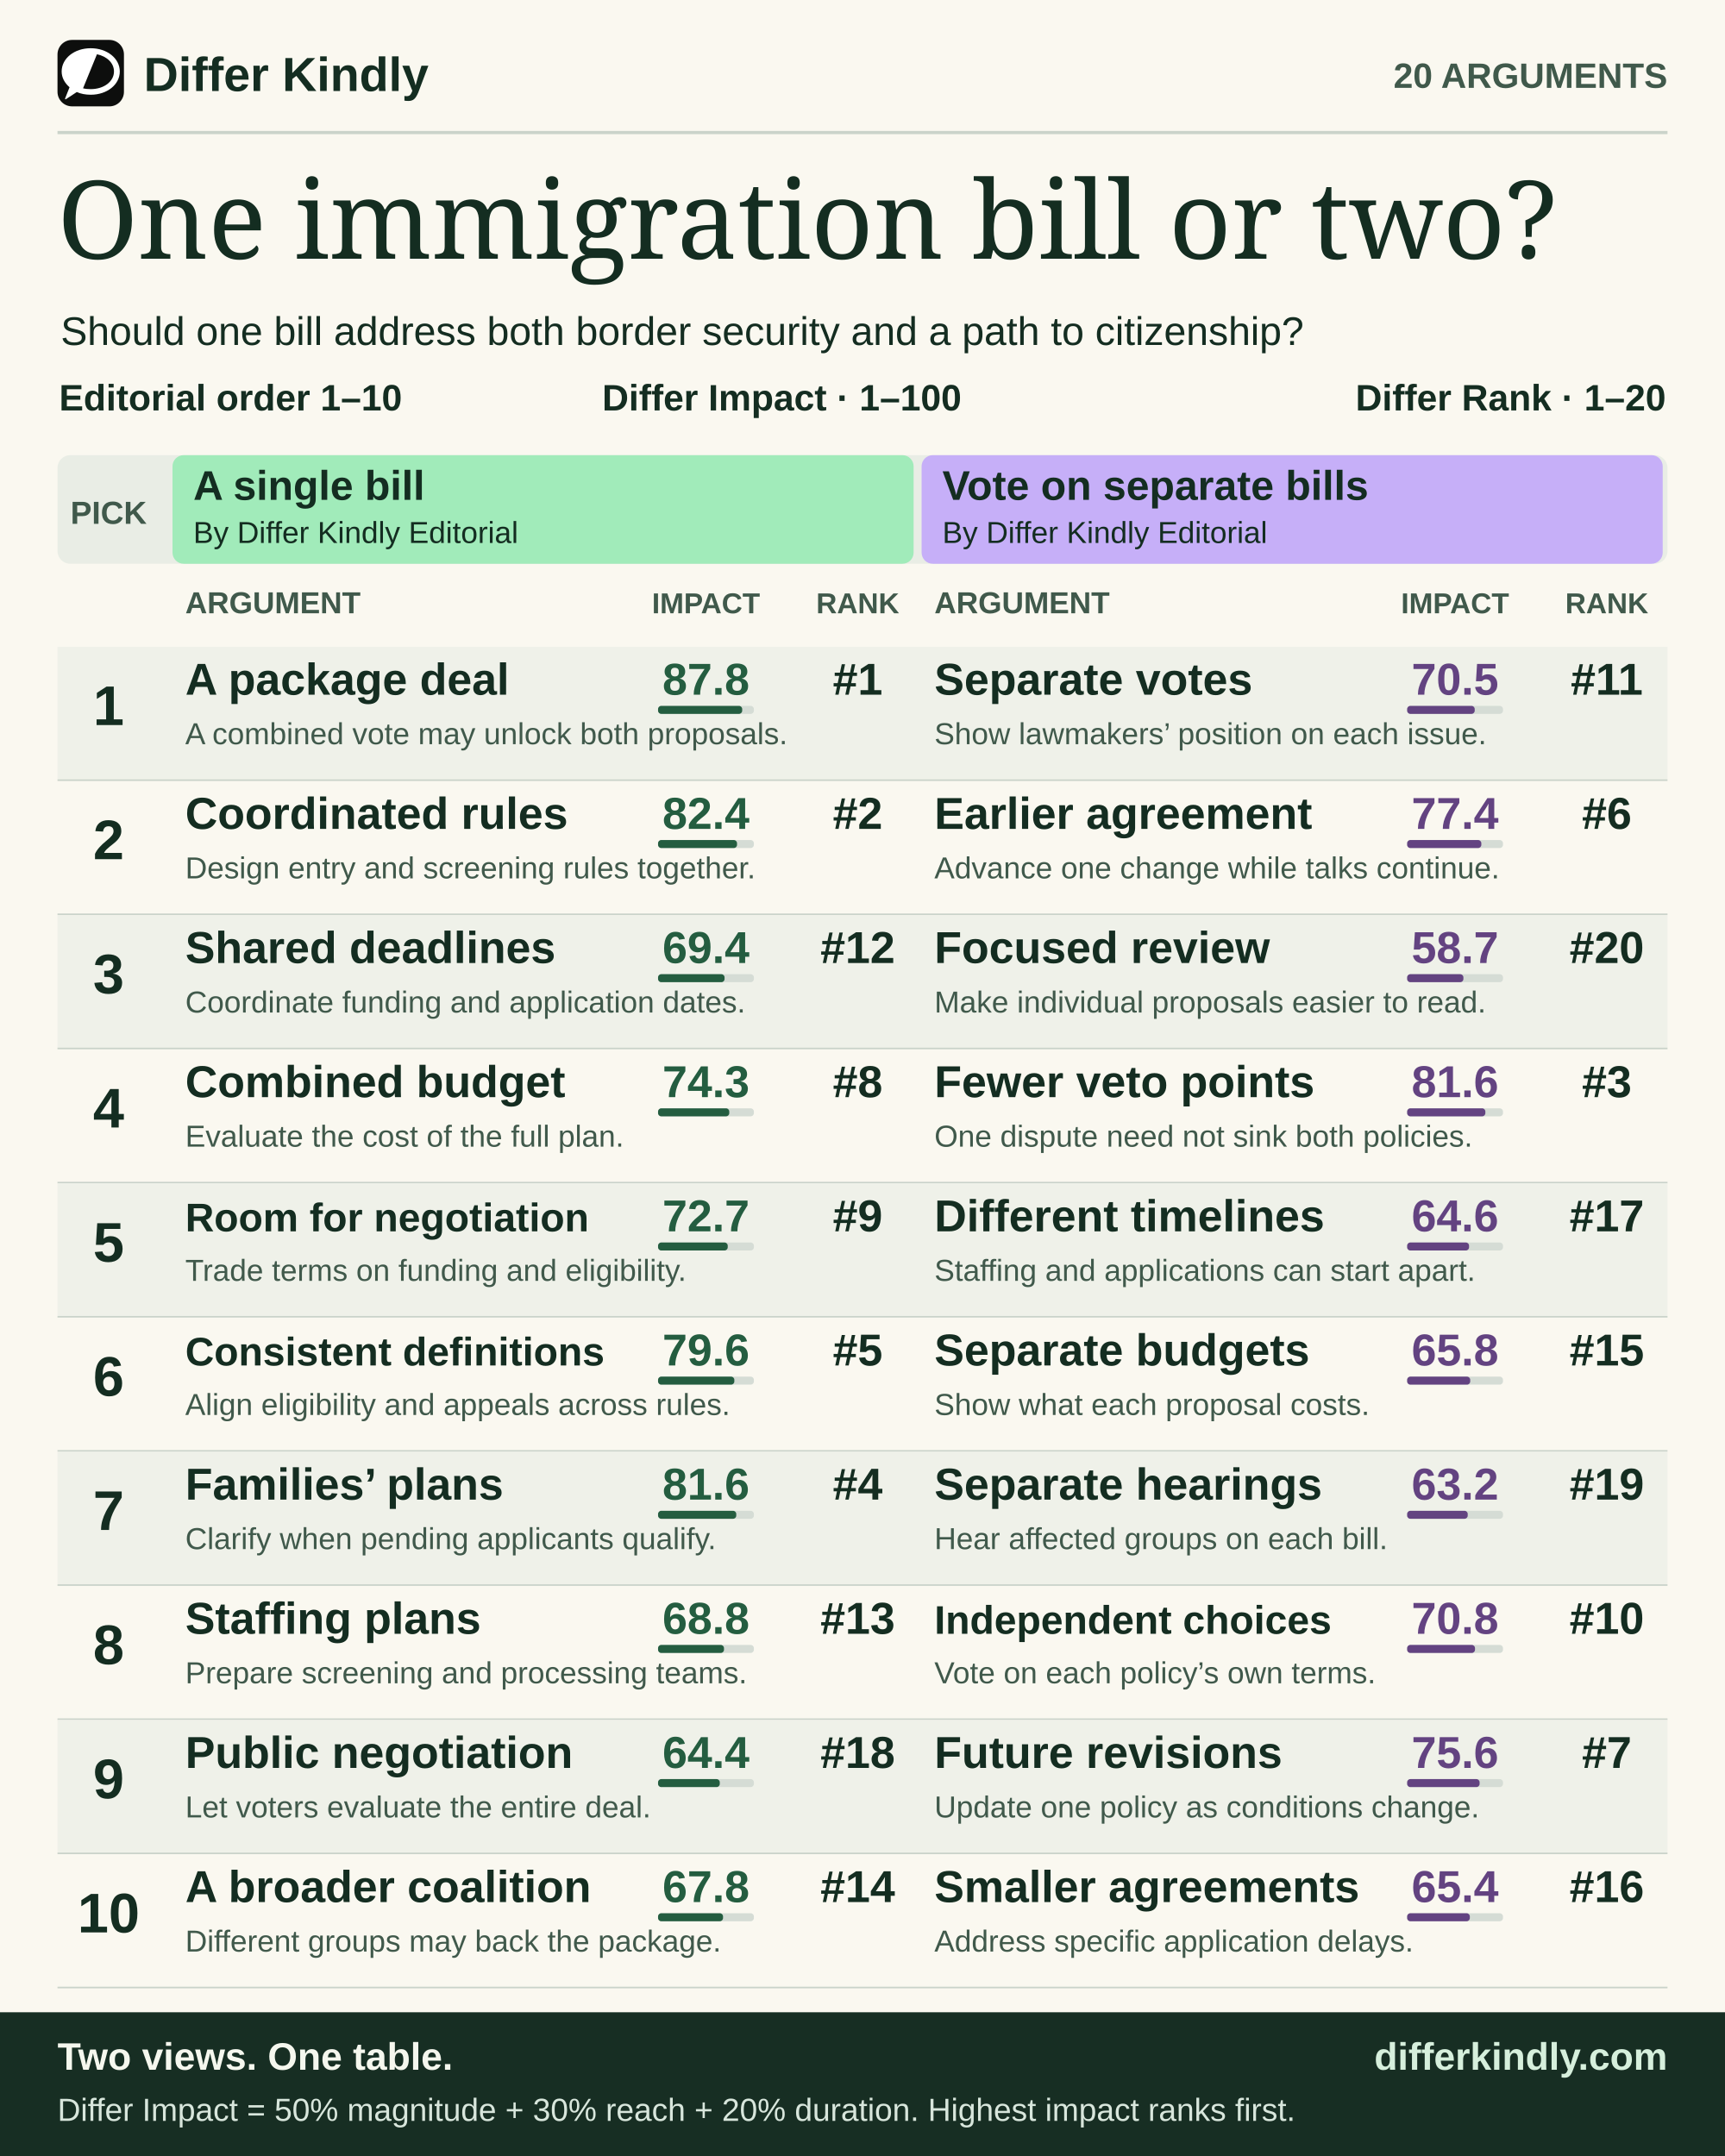
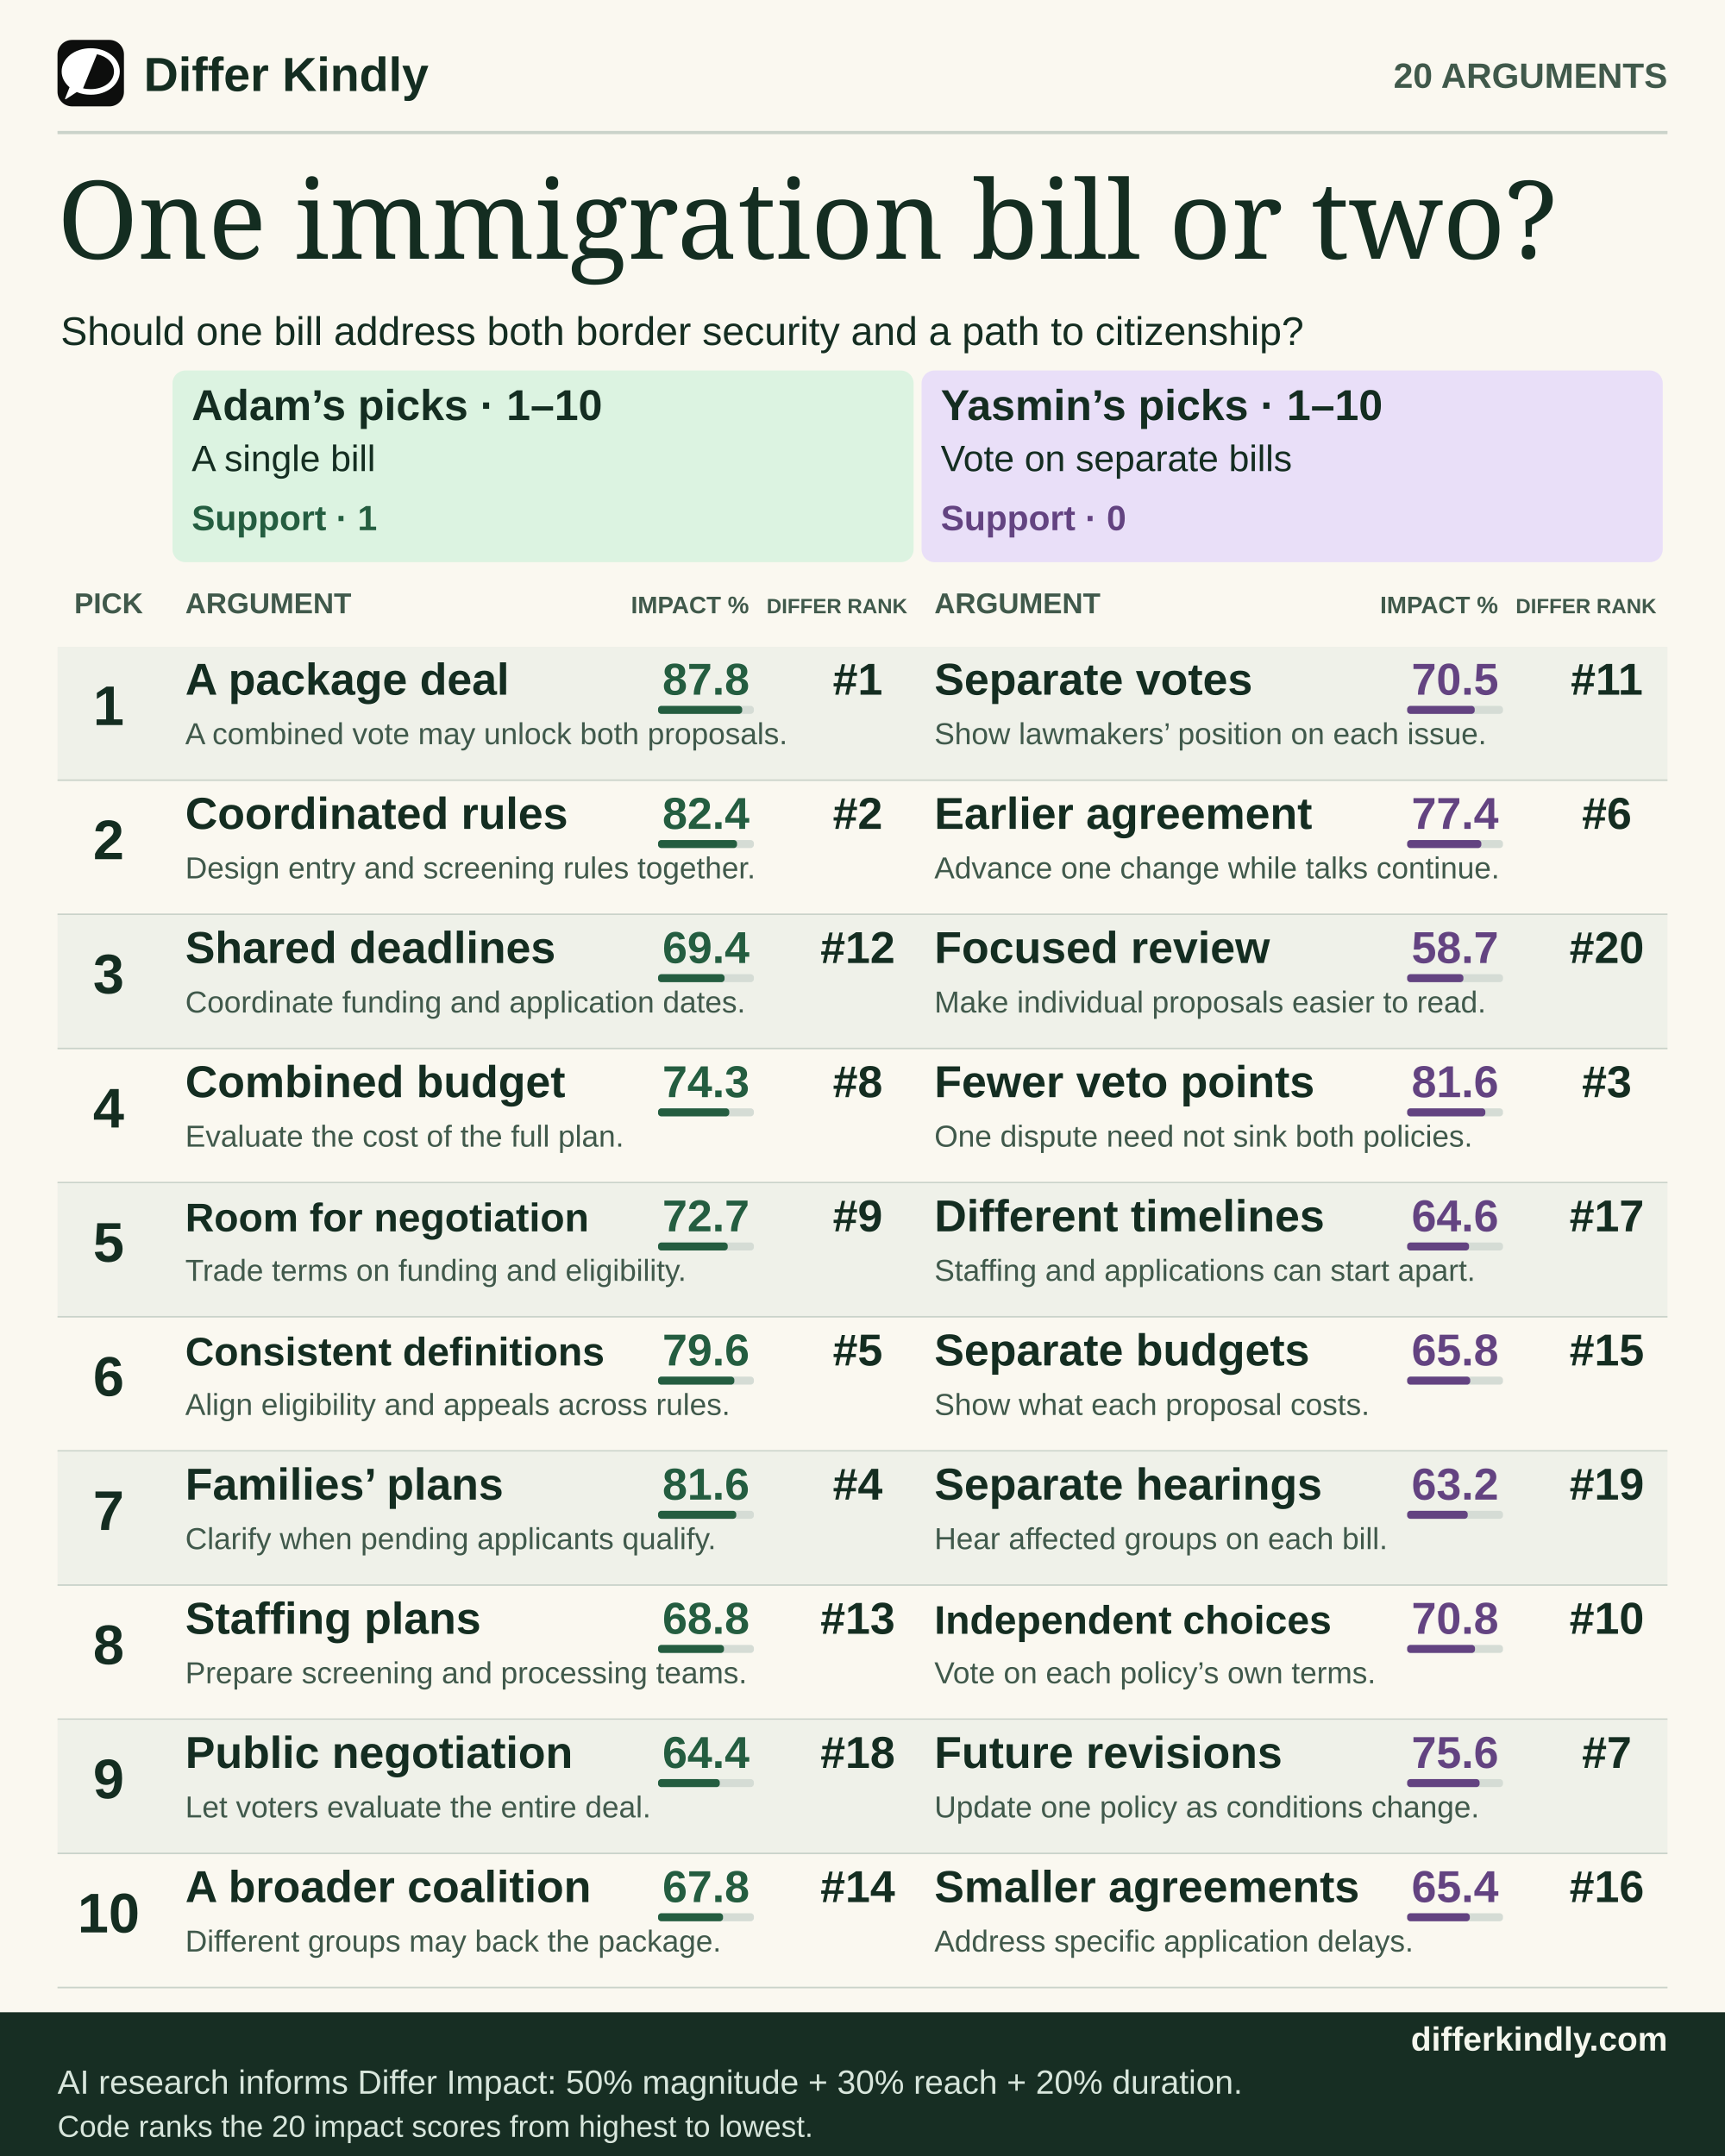
<svg xmlns="http://www.w3.org/2000/svg" width="1080" height="1350" viewBox="0 0 1080 1350" data-poster-format="impact-v2" data-rank-method="differ-rank-v1" role="img" font-family="Arial, sans-serif">
  <rect x="0" y="0" width="1080" height="1350" rx="0" fill="#faf8f0" />
  <g transform="translate(36 25) scale(1.30)">
    <rect width="32" height="32" rx="7" fill="#0d0e0d" />
    <path fill="white" fill-rule="evenodd" d="M16 4C23.9 4 30 8.9 30 15.2S23.9 26.4 16 26.4C13.6 26.4 11.3 26 9.3 25.1L4.1 28.5Q3.5 28.8 3.7 28.1L5.8 22.8C3.4 20.7 2 18.1 2 15.2C2 8.9 8.1 4 16 4ZM19 6.9L12.3 23.3C13.5 23.6 14.7 23.7 16 23.7C22.4 23.7 27.2 20 27.2 15.2C27.2 11.1 23.8 7.9 19 6.9Z" />
  </g>
  <text x="90" y="57" font-size="30" font-weight="700" fill="#142d21">Differ Kindly</text>
  <text x="1044" y="55" font-size="22" font-weight="700" fill="#40594b" text-anchor="end">20 ARGUMENTS</text>
  <rect x="36" y="82" width="1008" height="2" rx="0" fill="#cad3ca" />
  <text x="36" y="162" font-size="68" font-weight="500" fill="#142d21" font-family="Georgia, serif">One immigration bill or two?</text>
  <text x="38" y="216" font-size="25" font-weight="400" fill="#142d21">Should one bill address both border security and a path to citizenship?</text>
-   <text x="37" y="257" font-size="23" font-weight="700" fill="#142d21">Editorial order 1–10</text>
-   <text x="377" y="257" font-size="23" font-weight="700" fill="#142d21">Differ Impact · 1–100</text>
-   <text x="1043" y="257" font-size="23" font-weight="700" fill="#142d21" text-anchor="end">Differ Rank · 1–20</text>
-   <rect x="36" y="285" width="1008" height="68" rx="8" fill="#e9ede5" />
-   <text x="68" y="328" font-size="20" font-weight="700" fill="#40594b" text-anchor="middle">PICK</text>
-   <rect x="108" y="285" width="464" height="68" rx="7" fill="#a1ebba" />
-   <text x="121" y="313" font-size="26" font-weight="700" fill="#142d21">A single bill</text>
-   <text x="121" y="340" font-size="19" font-weight="500" fill="#142d21" data-byline="0">By Differ Kindly Editorial</text>
-   <text x="116" y="384" font-size="19" font-weight="700" fill="#40594b">ARGUMENT</text>
-   <text x="442" y="384" font-size="18" font-weight="700" fill="#40594b" text-anchor="middle">IMPACT</text>
-   <text x="537" y="384" font-size="18" font-weight="700" fill="#40594b" text-anchor="middle">RANK</text>
-   <rect x="577" y="285" width="464" height="68" rx="7" fill="#c6aff8" />
-   <text x="590" y="313" font-size="26" font-weight="700" fill="#142d21">Vote on separate bills</text>
-   <text x="590" y="340" font-size="19" font-weight="500" fill="#142d21" data-byline="1">By Differ Kindly Editorial</text>
-   <text x="585" y="384" font-size="19" font-weight="700" fill="#40594b">ARGUMENT</text>
-   <text x="911" y="384" font-size="18" font-weight="700" fill="#40594b" text-anchor="middle">IMPACT</text>
-   <text x="1006" y="384" font-size="18" font-weight="700" fill="#40594b" text-anchor="middle">RANK</text>
+   <text x="68" y="384" font-size="18" font-weight="700" fill="#40594b" text-anchor="middle">PICK</text>
+   <g data-position-column="0" data-label="A single bill" data-author="Adam Belkacem">
+     <rect x="108" y="232" width="464" height="120" rx="8" fill="#dcf3e1" />
+     <text x="120" y="263" font-size="27" font-weight="700" fill="#142d21" data-pick-name="Adam" data-byline="0">Adam’s picks · 1–10</text>
+     <text x="120" y="295" font-size="23" font-weight="500" fill="#142d21">A single bill</text>
+     <text x="120" y="332" font-size="22" font-weight="700" fill="#245d40" data-position-support="0">Support · 1</text>
+     <text x="116" y="384" font-size="18" font-weight="700" fill="#40594b">ARGUMENT</text>
+     <text x="432" y="384" font-size="15" font-weight="700" fill="#40594b" text-anchor="middle">IMPACT %</text>
+     <text x="524" y="384" font-size="13" font-weight="700" fill="#40594b" text-anchor="middle">DIFFER RANK</text>
+   </g>
+   <g data-position-column="1" data-label="Vote on separate bills" data-author="Yasmin Adel">
+     <rect x="577" y="232" width="464" height="120" rx="8" fill="#e9dff8" />
+     <text x="589" y="263" font-size="27" font-weight="700" fill="#142d21" data-pick-name="Yasmin" data-byline="1">Yasmin’s picks · 1–10</text>
+     <text x="589" y="295" font-size="23" font-weight="500" fill="#142d21">Vote on separate bills</text>
+     <text x="589" y="332" font-size="22" font-weight="700" fill="#634381" data-position-support="1">Support · 0</text>
+     <text x="585" y="384" font-size="18" font-weight="700" fill="#40594b">ARGUMENT</text>
+     <text x="901" y="384" font-size="15" font-weight="700" fill="#40594b" text-anchor="middle">IMPACT %</text>
+     <text x="993" y="384" font-size="13" font-weight="700" fill="#40594b" text-anchor="middle">DIFFER RANK</text>
+   </g>
  <rect x="36" y="405" width="1008" height="83" rx="0" fill="#eff1e9" />
  <text x="68" y="454" font-size="35" font-weight="700" fill="#142d21" text-anchor="middle">1</text>
-   <g data-argument-id="876c2685-078e-524a-bad2-e858a98e8f3a" data-reader-id="876c2685-078e-524a-bad2-e858a98e8f3a" data-rank="1" data-impact="87.8" data-author="Differ Kindly Editorial" data-confidence="low" data-explanation="Estimated magnitude 88/100, reach 88/100 and duration 87/100." data-pick="1" data-side="0">
+   <g data-argument-id="876c2685-078e-524a-bad2-e858a98e8f3a" data-reader-id="876c2685-078e-524a-bad2-e858a98e8f3a" data-rank="1" data-impact="87.8" data-author="Adam Belkacem" data-confidence="low" data-explanation="Estimated magnitude 88/100, reach 88/100 and duration 87/100." data-pick="1" data-side="0">
    <path data-hit="" d="M108 405h464v83h-464z" fill="transparent" />
    <text x="116" y="435" font-size="28" font-weight="700" fill="#142d21">A package deal</text>
    <text x="442" y="435" font-size="28" font-weight="700" fill="#245d40" text-anchor="middle" data-metric="impact">87.8</text>
    <rect x="412" y="442" width="60" height="5" rx="2" fill="#d5dcd5" />
    <rect x="412" y="442" width="52.68" height="5" rx="2" fill="#245d40" />
    <text x="537" y="435" font-size="28" font-weight="700" fill="#142d21" text-anchor="middle" data-metric="rank">#1</text>
    <text x="116" y="466" font-size="19" font-weight="400" fill="#40594b">A combined vote may unlock both proposals.</text>
  </g>
-   <g data-argument-id="37458446-bc10-5c3c-9684-a7b7f375f4a1" data-reader-id="37458446-bc10-5c3c-9684-a7b7f375f4a1" data-rank="11" data-impact="70.5" data-author="Differ Kindly Editorial" data-confidence="high" data-explanation="Estimated magnitude 63/100, reach 82/100 and duration 72/100." data-pick="1" data-side="1">
+   <g data-argument-id="37458446-bc10-5c3c-9684-a7b7f375f4a1" data-reader-id="37458446-bc10-5c3c-9684-a7b7f375f4a1" data-rank="11" data-impact="70.5" data-author="Yasmin Adel" data-confidence="high" data-explanation="Estimated magnitude 63/100, reach 82/100 and duration 72/100." data-pick="1" data-side="1">
    <path data-hit="" d="M577 405h464v83h-464z" fill="transparent" />
    <text x="585" y="435" font-size="28" font-weight="700" fill="#142d21">Separate votes</text>
    <text x="911" y="435" font-size="28" font-weight="700" fill="#634381" text-anchor="middle" data-metric="impact">70.5</text>
    <rect x="881" y="442" width="60" height="5" rx="2" fill="#d5dcd5" />
    <rect x="881" y="442" width="42.3" height="5" rx="2" fill="#634381" />
    <text x="1006" y="435" font-size="28" font-weight="700" fill="#142d21" text-anchor="middle" data-metric="rank">#11</text>
    <text x="585" y="466" font-size="19" font-weight="400" fill="#40594b">Show lawmakers’ position on each issue.</text>
  </g>
  <rect x="36" y="488" width="1008" height="1" rx="0" fill="#cad3ca" />
  <text x="68" y="538" font-size="35" font-weight="700" fill="#142d21" text-anchor="middle">2</text>
-   <g data-argument-id="5ae5834f-c2ac-54d7-b694-70eb045566d8" data-reader-id="5ae5834f-c2ac-54d7-b694-70eb045566d8" data-rank="2" data-impact="82.4" data-author="Differ Kindly Editorial" data-confidence="moderate" data-explanation="Estimated magnitude 82/100, reach 80/100 and duration 87/100." data-pick="2" data-side="0">
+   <g data-argument-id="5ae5834f-c2ac-54d7-b694-70eb045566d8" data-reader-id="5ae5834f-c2ac-54d7-b694-70eb045566d8" data-rank="2" data-impact="82.4" data-author="Adam Belkacem" data-confidence="moderate" data-explanation="Estimated magnitude 82/100, reach 80/100 and duration 87/100." data-pick="2" data-side="0">
    <path data-hit="" d="M108 489h464v83h-464z" fill="transparent" />
    <text x="116" y="519" font-size="28" font-weight="700" fill="#142d21">Coordinated rules</text>
    <text x="442" y="519" font-size="28" font-weight="700" fill="#245d40" text-anchor="middle" data-metric="impact">82.4</text>
    <rect x="412" y="526" width="60" height="5" rx="2" fill="#d5dcd5" />
    <rect x="412" y="526" width="49.44" height="5" rx="2" fill="#245d40" />
    <text x="537" y="519" font-size="28" font-weight="700" fill="#142d21" text-anchor="middle" data-metric="rank">#2</text>
    <text x="116" y="550" font-size="19" font-weight="400" fill="#40594b">Design entry and screening rules together.</text>
  </g>
-   <g data-argument-id="3191dcd8-3435-5e52-b292-4f52247b8718" data-reader-id="3191dcd8-3435-5e52-b292-4f52247b8718" data-rank="6" data-impact="77.4" data-author="Differ Kindly Editorial" data-confidence="moderate" data-explanation="Estimated magnitude 82/100, reach 74/100 and duration 71/100." data-pick="2" data-side="1">
+   <g data-argument-id="3191dcd8-3435-5e52-b292-4f52247b8718" data-reader-id="3191dcd8-3435-5e52-b292-4f52247b8718" data-rank="6" data-impact="77.4" data-author="Yasmin Adel" data-confidence="moderate" data-explanation="Estimated magnitude 82/100, reach 74/100 and duration 71/100." data-pick="2" data-side="1">
    <path data-hit="" d="M577 489h464v83h-464z" fill="transparent" />
    <text x="585" y="519" font-size="28" font-weight="700" fill="#142d21">Earlier agreement</text>
    <text x="911" y="519" font-size="28" font-weight="700" fill="#634381" text-anchor="middle" data-metric="impact">77.4</text>
    <rect x="881" y="526" width="60" height="5" rx="2" fill="#d5dcd5" />
    <rect x="881" y="526" width="46.44" height="5" rx="2" fill="#634381" />
    <text x="1006" y="519" font-size="28" font-weight="700" fill="#142d21" text-anchor="middle" data-metric="rank">#6</text>
    <text x="585" y="550" font-size="19" font-weight="400" fill="#40594b">Advance one change while talks continue.</text>
  </g>
  <rect x="36" y="572" width="1008" height="1" rx="0" fill="#cad3ca" />
  <rect x="36" y="573" width="1008" height="83" rx="0" fill="#eff1e9" />
  <text x="68" y="622" font-size="35" font-weight="700" fill="#142d21" text-anchor="middle">3</text>
-   <g data-argument-id="172d6727-e31c-5389-b3ba-eee7121d141b" data-reader-id="172d6727-e31c-5389-b3ba-eee7121d141b" data-rank="12" data-impact="69.4" data-author="Differ Kindly Editorial" data-confidence="moderate" data-explanation="Estimated magnitude 70/100, reach 70/100 and duration 67/100." data-pick="3" data-side="0">
+   <g data-argument-id="172d6727-e31c-5389-b3ba-eee7121d141b" data-reader-id="172d6727-e31c-5389-b3ba-eee7121d141b" data-rank="12" data-impact="69.4" data-author="Adam Belkacem" data-confidence="moderate" data-explanation="Estimated magnitude 70/100, reach 70/100 and duration 67/100." data-pick="3" data-side="0">
    <path data-hit="" d="M108 573h464v83h-464z" fill="transparent" />
    <text x="116" y="603" font-size="28" font-weight="700" fill="#142d21">Shared deadlines</text>
    <text x="442" y="603" font-size="28" font-weight="700" fill="#245d40" text-anchor="middle" data-metric="impact">69.4</text>
    <rect x="412" y="610" width="60" height="5" rx="2" fill="#d5dcd5" />
    <rect x="412" y="610" width="41.64" height="5" rx="2" fill="#245d40" />
    <text x="537" y="603" font-size="28" font-weight="700" fill="#142d21" text-anchor="middle" data-metric="rank">#12</text>
    <text x="116" y="634" font-size="19" font-weight="400" fill="#40594b">Coordinate funding and application dates.</text>
  </g>
-   <g data-argument-id="7b5bd5e4-14ab-519e-91b2-20bc0a70bf9b" data-reader-id="7b5bd5e4-14ab-519e-91b2-20bc0a70bf9b" data-rank="20" data-impact="58.7" data-author="Differ Kindly Editorial" data-confidence="moderate" data-explanation="Estimated magnitude 51/100, reach 72/100 and duration 58/100." data-pick="3" data-side="1">
+   <g data-argument-id="7b5bd5e4-14ab-519e-91b2-20bc0a70bf9b" data-reader-id="7b5bd5e4-14ab-519e-91b2-20bc0a70bf9b" data-rank="20" data-impact="58.7" data-author="Yasmin Adel" data-confidence="moderate" data-explanation="Estimated magnitude 51/100, reach 72/100 and duration 58/100." data-pick="3" data-side="1">
    <path data-hit="" d="M577 573h464v83h-464z" fill="transparent" />
    <text x="585" y="603" font-size="28" font-weight="700" fill="#142d21">Focused review</text>
    <text x="911" y="603" font-size="28" font-weight="700" fill="#634381" text-anchor="middle" data-metric="impact">58.7</text>
    <rect x="881" y="610" width="60" height="5" rx="2" fill="#d5dcd5" />
    <rect x="881" y="610" width="35.22" height="5" rx="2" fill="#634381" />
    <text x="1006" y="603" font-size="28" font-weight="700" fill="#142d21" text-anchor="middle" data-metric="rank">#20</text>
    <text x="585" y="634" font-size="19" font-weight="400" fill="#40594b">Make individual proposals easier to read.</text>
  </g>
  <rect x="36" y="656" width="1008" height="1" rx="0" fill="#cad3ca" />
  <text x="68" y="706" font-size="35" font-weight="700" fill="#142d21" text-anchor="middle">4</text>
-   <g data-argument-id="83c14fc1-a6b7-5477-97d0-6ce44bc3a5cf" data-reader-id="83c14fc1-a6b7-5477-97d0-6ce44bc3a5cf" data-rank="8" data-impact="74.3" data-author="Differ Kindly Editorial" data-confidence="moderate" data-explanation="Estimated magnitude 69/100, reach 84/100 and duration 73/100." data-pick="4" data-side="0">
+   <g data-argument-id="83c14fc1-a6b7-5477-97d0-6ce44bc3a5cf" data-reader-id="83c14fc1-a6b7-5477-97d0-6ce44bc3a5cf" data-rank="8" data-impact="74.3" data-author="Adam Belkacem" data-confidence="moderate" data-explanation="Estimated magnitude 69/100, reach 84/100 and duration 73/100." data-pick="4" data-side="0">
    <path data-hit="" d="M108 657h464v83h-464z" fill="transparent" />
    <text x="116" y="687" font-size="28" font-weight="700" fill="#142d21">Combined budget</text>
    <text x="442" y="687" font-size="28" font-weight="700" fill="#245d40" text-anchor="middle" data-metric="impact">74.3</text>
    <rect x="412" y="694" width="60" height="5" rx="2" fill="#d5dcd5" />
    <rect x="412" y="694" width="44.58" height="5" rx="2" fill="#245d40" />
    <text x="537" y="687" font-size="28" font-weight="700" fill="#142d21" text-anchor="middle" data-metric="rank">#8</text>
    <text x="116" y="718" font-size="19" font-weight="400" fill="#40594b">Evaluate the cost of the full plan.</text>
  </g>
-   <g data-argument-id="78a4485b-71e0-5cf9-ba22-44e4e8fd32fa" data-reader-id="78a4485b-71e0-5cf9-ba22-44e4e8fd32fa" data-rank="3" data-impact="81.6" data-author="Differ Kindly Editorial" data-confidence="moderate" data-explanation="Estimated magnitude 84/100, reach 78/100 and duration 81/100." data-pick="4" data-side="1">
+   <g data-argument-id="78a4485b-71e0-5cf9-ba22-44e4e8fd32fa" data-reader-id="78a4485b-71e0-5cf9-ba22-44e4e8fd32fa" data-rank="3" data-impact="81.6" data-author="Yasmin Adel" data-confidence="moderate" data-explanation="Estimated magnitude 84/100, reach 78/100 and duration 81/100." data-pick="4" data-side="1">
    <path data-hit="" d="M577 657h464v83h-464z" fill="transparent" />
    <text x="585" y="687" font-size="28" font-weight="700" fill="#142d21">Fewer veto points</text>
    <text x="911" y="687" font-size="28" font-weight="700" fill="#634381" text-anchor="middle" data-metric="impact">81.6</text>
    <rect x="881" y="694" width="60" height="5" rx="2" fill="#d5dcd5" />
    <rect x="881" y="694" width="48.96" height="5" rx="2" fill="#634381" />
    <text x="1006" y="687" font-size="28" font-weight="700" fill="#142d21" text-anchor="middle" data-metric="rank">#3</text>
    <text x="585" y="718" font-size="19" font-weight="400" fill="#40594b">One dispute need not sink both policies.</text>
  </g>
  <rect x="36" y="740" width="1008" height="1" rx="0" fill="#cad3ca" />
  <rect x="36" y="741" width="1008" height="83" rx="0" fill="#eff1e9" />
  <text x="68" y="790" font-size="35" font-weight="700" fill="#142d21" text-anchor="middle">5</text>
-   <g data-argument-id="09a7cf2d-6599-533f-9871-37540be09116" data-reader-id="09a7cf2d-6599-533f-9871-37540be09116" data-rank="9" data-impact="72.7" data-author="Differ Kindly Editorial" data-confidence="low" data-explanation="Estimated magnitude 74/100, reach 75/100 and duration 66/100." data-pick="5" data-side="0">
+   <g data-argument-id="09a7cf2d-6599-533f-9871-37540be09116" data-reader-id="09a7cf2d-6599-533f-9871-37540be09116" data-rank="9" data-impact="72.7" data-author="Adam Belkacem" data-confidence="low" data-explanation="Estimated magnitude 74/100, reach 75/100 and duration 66/100." data-pick="5" data-side="0">
    <path data-hit="" d="M108 741h464v83h-464z" fill="transparent" />
    <text x="116" y="771" font-size="25" font-weight="700" fill="#142d21">Room for negotiation</text>
    <text x="442" y="771" font-size="28" font-weight="700" fill="#245d40" text-anchor="middle" data-metric="impact">72.7</text>
    <rect x="412" y="778" width="60" height="5" rx="2" fill="#d5dcd5" />
    <rect x="412" y="778" width="43.62" height="5" rx="2" fill="#245d40" />
    <text x="537" y="771" font-size="28" font-weight="700" fill="#142d21" text-anchor="middle" data-metric="rank">#9</text>
    <text x="116" y="802" font-size="19" font-weight="400" fill="#40594b">Trade terms on funding and eligibility.</text>
  </g>
-   <g data-argument-id="b3bbe589-0857-57eb-a436-3d891e7c64a2" data-reader-id="b3bbe589-0857-57eb-a436-3d891e7c64a2" data-rank="17" data-impact="64.6" data-author="Differ Kindly Editorial" data-confidence="moderate" data-explanation="Estimated magnitude 67/100, reach 59/100 and duration 67/100." data-pick="5" data-side="1">
+   <g data-argument-id="b3bbe589-0857-57eb-a436-3d891e7c64a2" data-reader-id="b3bbe589-0857-57eb-a436-3d891e7c64a2" data-rank="17" data-impact="64.6" data-author="Yasmin Adel" data-confidence="moderate" data-explanation="Estimated magnitude 67/100, reach 59/100 and duration 67/100." data-pick="5" data-side="1">
    <path data-hit="" d="M577 741h464v83h-464z" fill="transparent" />
    <text x="585" y="771" font-size="28" font-weight="700" fill="#142d21">Different timelines</text>
    <text x="911" y="771" font-size="28" font-weight="700" fill="#634381" text-anchor="middle" data-metric="impact">64.6</text>
    <rect x="881" y="778" width="60" height="5" rx="2" fill="#d5dcd5" />
    <rect x="881" y="778" width="38.76" height="5" rx="2" fill="#634381" />
    <text x="1006" y="771" font-size="28" font-weight="700" fill="#142d21" text-anchor="middle" data-metric="rank">#17</text>
    <text x="585" y="802" font-size="19" font-weight="400" fill="#40594b">Staffing and applications can start apart.</text>
  </g>
  <rect x="36" y="824" width="1008" height="1" rx="0" fill="#cad3ca" />
  <text x="68" y="874" font-size="35" font-weight="700" fill="#142d21" text-anchor="middle">6</text>
-   <g data-argument-id="16df2cab-0784-5644-827e-c2b558edd83f" data-reader-id="16df2cab-0784-5644-827e-c2b558edd83f" data-rank="5" data-impact="79.6" data-author="Differ Kindly Editorial" data-confidence="moderate" data-explanation="Estimated magnitude 81/100, reach 73/100 and duration 86/100." data-pick="6" data-side="0">
+   <g data-argument-id="16df2cab-0784-5644-827e-c2b558edd83f" data-reader-id="16df2cab-0784-5644-827e-c2b558edd83f" data-rank="5" data-impact="79.6" data-author="Adam Belkacem" data-confidence="moderate" data-explanation="Estimated magnitude 81/100, reach 73/100 and duration 86/100." data-pick="6" data-side="0">
    <path data-hit="" d="M108 825h464v83h-464z" fill="transparent" />
    <text x="116" y="855" font-size="25" font-weight="700" fill="#142d21">Consistent definitions</text>
    <text x="442" y="855" font-size="28" font-weight="700" fill="#245d40" text-anchor="middle" data-metric="impact">79.6</text>
    <rect x="412" y="862" width="60" height="5" rx="2" fill="#d5dcd5" />
    <rect x="412" y="862" width="47.76" height="5" rx="2" fill="#245d40" />
    <text x="537" y="855" font-size="28" font-weight="700" fill="#142d21" text-anchor="middle" data-metric="rank">#5</text>
    <text x="116" y="886" font-size="19" font-weight="400" fill="#40594b">Align eligibility and appeals across rules.</text>
  </g>
-   <g data-argument-id="176b1e98-07c3-58fe-91a3-ecc731437e0e" data-reader-id="176b1e98-07c3-58fe-91a3-ecc731437e0e" data-rank="15" data-impact="65.8" data-author="Differ Kindly Editorial" data-confidence="moderate" data-explanation="Estimated magnitude 62/100, reach 72/100 and duration 66/100." data-pick="6" data-side="1">
+   <g data-argument-id="176b1e98-07c3-58fe-91a3-ecc731437e0e" data-reader-id="176b1e98-07c3-58fe-91a3-ecc731437e0e" data-rank="15" data-impact="65.8" data-author="Yasmin Adel" data-confidence="moderate" data-explanation="Estimated magnitude 62/100, reach 72/100 and duration 66/100." data-pick="6" data-side="1">
    <path data-hit="" d="M577 825h464v83h-464z" fill="transparent" />
    <text x="585" y="855" font-size="28" font-weight="700" fill="#142d21">Separate budgets</text>
    <text x="911" y="855" font-size="28" font-weight="700" fill="#634381" text-anchor="middle" data-metric="impact">65.8</text>
    <rect x="881" y="862" width="60" height="5" rx="2" fill="#d5dcd5" />
    <rect x="881" y="862" width="39.48" height="5" rx="2" fill="#634381" />
    <text x="1006" y="855" font-size="28" font-weight="700" fill="#142d21" text-anchor="middle" data-metric="rank">#15</text>
    <text x="585" y="886" font-size="19" font-weight="400" fill="#40594b">Show what each proposal costs.</text>
  </g>
  <rect x="36" y="908" width="1008" height="1" rx="0" fill="#cad3ca" />
  <rect x="36" y="909" width="1008" height="83" rx="0" fill="#eff1e9" />
  <text x="68" y="958" font-size="35" font-weight="700" fill="#142d21" text-anchor="middle">7</text>
-   <g data-argument-id="c8cdc77f-9750-5ded-ae32-afc4d099f40a" data-reader-id="c8cdc77f-9750-5ded-ae32-afc4d099f40a" data-rank="4" data-impact="81.6" data-author="Differ Kindly Editorial" data-confidence="moderate" data-explanation="Estimated magnitude 91/100, reach 61/100 and duration 89/100." data-pick="7" data-side="0">
+   <g data-argument-id="c8cdc77f-9750-5ded-ae32-afc4d099f40a" data-reader-id="c8cdc77f-9750-5ded-ae32-afc4d099f40a" data-rank="4" data-impact="81.6" data-author="Adam Belkacem" data-confidence="moderate" data-explanation="Estimated magnitude 91/100, reach 61/100 and duration 89/100." data-pick="7" data-side="0">
    <path data-hit="" d="M108 909h464v83h-464z" fill="transparent" />
    <text x="116" y="939" font-size="28" font-weight="700" fill="#142d21">Families’ plans</text>
    <text x="442" y="939" font-size="28" font-weight="700" fill="#245d40" text-anchor="middle" data-metric="impact">81.6</text>
    <rect x="412" y="946" width="60" height="5" rx="2" fill="#d5dcd5" />
    <rect x="412" y="946" width="48.96" height="5" rx="2" fill="#245d40" />
    <text x="537" y="939" font-size="28" font-weight="700" fill="#142d21" text-anchor="middle" data-metric="rank">#4</text>
    <text x="116" y="970" font-size="19" font-weight="400" fill="#40594b">Clarify when pending applicants qualify.</text>
  </g>
-   <g data-argument-id="0ffdf347-50f1-5eff-8df5-097c8ab7aa96" data-reader-id="0ffdf347-50f1-5eff-8df5-097c8ab7aa96" data-rank="19" data-impact="63.2" data-author="Differ Kindly Editorial" data-confidence="moderate" data-explanation="Estimated magnitude 63/100, reach 67/100 and duration 58/100." data-pick="7" data-side="1">
+   <g data-argument-id="0ffdf347-50f1-5eff-8df5-097c8ab7aa96" data-reader-id="0ffdf347-50f1-5eff-8df5-097c8ab7aa96" data-rank="19" data-impact="63.2" data-author="Yasmin Adel" data-confidence="moderate" data-explanation="Estimated magnitude 63/100, reach 67/100 and duration 58/100." data-pick="7" data-side="1">
    <path data-hit="" d="M577 909h464v83h-464z" fill="transparent" />
    <text x="585" y="939" font-size="28" font-weight="700" fill="#142d21">Separate hearings</text>
    <text x="911" y="939" font-size="28" font-weight="700" fill="#634381" text-anchor="middle" data-metric="impact">63.2</text>
    <rect x="881" y="946" width="60" height="5" rx="2" fill="#d5dcd5" />
    <rect x="881" y="946" width="37.92" height="5" rx="2" fill="#634381" />
    <text x="1006" y="939" font-size="28" font-weight="700" fill="#142d21" text-anchor="middle" data-metric="rank">#19</text>
    <text x="585" y="970" font-size="19" font-weight="400" fill="#40594b">Hear affected groups on each bill.</text>
  </g>
  <rect x="36" y="992" width="1008" height="1" rx="0" fill="#cad3ca" />
  <text x="68" y="1042" font-size="35" font-weight="700" fill="#142d21" text-anchor="middle">8</text>
-   <g data-argument-id="81606d62-61bc-5cb1-8bd2-0ffe1763bb0c" data-reader-id="81606d62-61bc-5cb1-8bd2-0ffe1763bb0c" data-rank="13" data-impact="68.8" data-author="Differ Kindly Editorial" data-confidence="moderate" data-explanation="Estimated magnitude 71/100, reach 61/100 and duration 75/100." data-pick="8" data-side="0">
+   <g data-argument-id="81606d62-61bc-5cb1-8bd2-0ffe1763bb0c" data-reader-id="81606d62-61bc-5cb1-8bd2-0ffe1763bb0c" data-rank="13" data-impact="68.8" data-author="Adam Belkacem" data-confidence="moderate" data-explanation="Estimated magnitude 71/100, reach 61/100 and duration 75/100." data-pick="8" data-side="0">
    <path data-hit="" d="M108 993h464v83h-464z" fill="transparent" />
    <text x="116" y="1023" font-size="28" font-weight="700" fill="#142d21">Staffing plans</text>
    <text x="442" y="1023" font-size="28" font-weight="700" fill="#245d40" text-anchor="middle" data-metric="impact">68.8</text>
    <rect x="412" y="1030" width="60" height="5" rx="2" fill="#d5dcd5" />
    <rect x="412" y="1030" width="41.28" height="5" rx="2" fill="#245d40" />
    <text x="537" y="1023" font-size="28" font-weight="700" fill="#142d21" text-anchor="middle" data-metric="rank">#13</text>
    <text x="116" y="1054" font-size="19" font-weight="400" fill="#40594b">Prepare screening and processing teams.</text>
  </g>
-   <g data-argument-id="98c5b1d8-2c96-5745-af55-5c5b4c3291a8" data-reader-id="98c5b1d8-2c96-5745-af55-5c5b4c3291a8" data-rank="10" data-impact="70.8" data-author="Differ Kindly Editorial" data-confidence="high" data-explanation="Estimated magnitude 67/100, reach 79/100 and duration 68/100." data-pick="8" data-side="1">
+   <g data-argument-id="98c5b1d8-2c96-5745-af55-5c5b4c3291a8" data-reader-id="98c5b1d8-2c96-5745-af55-5c5b4c3291a8" data-rank="10" data-impact="70.8" data-author="Yasmin Adel" data-confidence="high" data-explanation="Estimated magnitude 67/100, reach 79/100 and duration 68/100." data-pick="8" data-side="1">
    <path data-hit="" d="M577 993h464v83h-464z" fill="transparent" />
    <text x="585" y="1023" font-size="25" font-weight="700" fill="#142d21">Independent choices</text>
    <text x="911" y="1023" font-size="28" font-weight="700" fill="#634381" text-anchor="middle" data-metric="impact">70.8</text>
    <rect x="881" y="1030" width="60" height="5" rx="2" fill="#d5dcd5" />
    <rect x="881" y="1030" width="42.48" height="5" rx="2" fill="#634381" />
    <text x="1006" y="1023" font-size="28" font-weight="700" fill="#142d21" text-anchor="middle" data-metric="rank">#10</text>
    <text x="585" y="1054" font-size="19" font-weight="400" fill="#40594b">Vote on each policy’s own terms.</text>
  </g>
  <rect x="36" y="1076" width="1008" height="1" rx="0" fill="#cad3ca" />
  <rect x="36" y="1077" width="1008" height="83" rx="0" fill="#eff1e9" />
  <text x="68" y="1126" font-size="35" font-weight="700" fill="#142d21" text-anchor="middle">9</text>
-   <g data-argument-id="78870f32-9bc9-5d52-b05e-9a14516d8e2b" data-reader-id="78870f32-9bc9-5d52-b05e-9a14516d8e2b" data-rank="18" data-impact="64.4" data-author="Differ Kindly Editorial" data-confidence="moderate" data-explanation="Estimated magnitude 59/100, reach 75/100 and duration 62/100." data-pick="9" data-side="0">
+   <g data-argument-id="78870f32-9bc9-5d52-b05e-9a14516d8e2b" data-reader-id="78870f32-9bc9-5d52-b05e-9a14516d8e2b" data-rank="18" data-impact="64.4" data-author="Adam Belkacem" data-confidence="moderate" data-explanation="Estimated magnitude 59/100, reach 75/100 and duration 62/100." data-pick="9" data-side="0">
    <path data-hit="" d="M108 1077h464v83h-464z" fill="transparent" />
    <text x="116" y="1107" font-size="28" font-weight="700" fill="#142d21">Public negotiation</text>
    <text x="442" y="1107" font-size="28" font-weight="700" fill="#245d40" text-anchor="middle" data-metric="impact">64.4</text>
    <rect x="412" y="1114" width="60" height="5" rx="2" fill="#d5dcd5" />
    <rect x="412" y="1114" width="38.64" height="5" rx="2" fill="#245d40" />
    <text x="537" y="1107" font-size="28" font-weight="700" fill="#142d21" text-anchor="middle" data-metric="rank">#18</text>
    <text x="116" y="1138" font-size="19" font-weight="400" fill="#40594b">Let voters evaluate the entire deal.</text>
  </g>
-   <g data-argument-id="312e6929-57c6-5a97-af92-9179a52fd516" data-reader-id="312e6929-57c6-5a97-af92-9179a52fd516" data-rank="7" data-impact="75.6" data-author="Differ Kindly Editorial" data-confidence="moderate" data-explanation="Estimated magnitude 75/100, reach 71/100 and duration 84/100." data-pick="9" data-side="1">
+   <g data-argument-id="312e6929-57c6-5a97-af92-9179a52fd516" data-reader-id="312e6929-57c6-5a97-af92-9179a52fd516" data-rank="7" data-impact="75.6" data-author="Yasmin Adel" data-confidence="moderate" data-explanation="Estimated magnitude 75/100, reach 71/100 and duration 84/100." data-pick="9" data-side="1">
    <path data-hit="" d="M577 1077h464v83h-464z" fill="transparent" />
    <text x="585" y="1107" font-size="28" font-weight="700" fill="#142d21">Future revisions</text>
    <text x="911" y="1107" font-size="28" font-weight="700" fill="#634381" text-anchor="middle" data-metric="impact">75.6</text>
    <rect x="881" y="1114" width="60" height="5" rx="2" fill="#d5dcd5" />
    <rect x="881" y="1114" width="45.36" height="5" rx="2" fill="#634381" />
    <text x="1006" y="1107" font-size="28" font-weight="700" fill="#142d21" text-anchor="middle" data-metric="rank">#7</text>
    <text x="585" y="1138" font-size="19" font-weight="400" fill="#40594b">Update one policy as conditions change.</text>
  </g>
  <rect x="36" y="1160" width="1008" height="1" rx="0" fill="#cad3ca" />
  <text x="68" y="1210" font-size="35" font-weight="700" fill="#142d21" text-anchor="middle">10</text>
-   <g data-argument-id="2b03fe69-5e3d-5d66-b719-822915a049e8" data-reader-id="2b03fe69-5e3d-5d66-b719-822915a049e8" data-rank="14" data-impact="67.8" data-author="Differ Kindly Editorial" data-confidence="low" data-explanation="Estimated magnitude 68/100, reach 72/100 and duration 61/100." data-pick="10" data-side="0">
+   <g data-argument-id="2b03fe69-5e3d-5d66-b719-822915a049e8" data-reader-id="2b03fe69-5e3d-5d66-b719-822915a049e8" data-rank="14" data-impact="67.8" data-author="Adam Belkacem" data-confidence="low" data-explanation="Estimated magnitude 68/100, reach 72/100 and duration 61/100." data-pick="10" data-side="0">
    <path data-hit="" d="M108 1161h464v83h-464z" fill="transparent" />
    <text x="116" y="1191" font-size="28" font-weight="700" fill="#142d21">A broader coalition</text>
    <text x="442" y="1191" font-size="28" font-weight="700" fill="#245d40" text-anchor="middle" data-metric="impact">67.8</text>
    <rect x="412" y="1198" width="60" height="5" rx="2" fill="#d5dcd5" />
    <rect x="412" y="1198" width="40.68" height="5" rx="2" fill="#245d40" />
    <text x="537" y="1191" font-size="28" font-weight="700" fill="#142d21" text-anchor="middle" data-metric="rank">#14</text>
    <text x="116" y="1222" font-size="19" font-weight="400" fill="#40594b">Different groups may back the package.</text>
  </g>
-   <g data-argument-id="29ee2582-6665-57bf-9c62-c397b4fa8834" data-reader-id="29ee2582-6665-57bf-9c62-c397b4fa8834" data-rank="16" data-impact="65.4" data-author="Differ Kindly Editorial" data-confidence="moderate" data-explanation="Estimated magnitude 73/100, reach 53/100 and duration 65/100." data-pick="10" data-side="1">
+   <g data-argument-id="29ee2582-6665-57bf-9c62-c397b4fa8834" data-reader-id="29ee2582-6665-57bf-9c62-c397b4fa8834" data-rank="16" data-impact="65.4" data-author="Yasmin Adel" data-confidence="moderate" data-explanation="Estimated magnitude 73/100, reach 53/100 and duration 65/100." data-pick="10" data-side="1">
    <path data-hit="" d="M577 1161h464v83h-464z" fill="transparent" />
    <text x="585" y="1191" font-size="28" font-weight="700" fill="#142d21">Smaller agreements</text>
    <text x="911" y="1191" font-size="28" font-weight="700" fill="#634381" text-anchor="middle" data-metric="impact">65.4</text>
    <rect x="881" y="1198" width="60" height="5" rx="2" fill="#d5dcd5" />
    <rect x="881" y="1198" width="39.24" height="5" rx="2" fill="#634381" />
    <text x="1006" y="1191" font-size="28" font-weight="700" fill="#142d21" text-anchor="middle" data-metric="rank">#16</text>
    <text x="585" y="1222" font-size="19" font-weight="400" fill="#40594b">Address specific application delays.</text>
  </g>
  <rect x="36" y="1244" width="1008" height="1" rx="0" fill="#cad3ca" />
-   <rect x="0" y="1260" width="1080" height="90" rx="0" fill="#172e23" />
-   <text x="36" y="1296" font-size="24" font-weight="700" fill="#f5f7ee" data-activity="">Two views. One table.</text>
-   <text x="1044" y="1296" font-size="24" font-weight="700" fill="#d6efdc" text-anchor="end">differkindly.com</text>
-   <text x="36" y="1328" font-size="20" font-weight="400" fill="#d8e6dc" data-rubric="">Differ Impact = 50% magnitude + 30% reach + 20% duration. Highest impact ranks first.</text>
+   <rect x="0" y="1260" width="1080" height="90" fill="#172e23" />
+   <text x="36" y="1284" font-size="22" font-weight="700" fill="#f5f7ee" data-activity="" />
+   <text x="1044" y="1284" font-size="21" font-weight="700" fill="#f5f7ee" text-anchor="end">differkindly.com</text>
+   <text x="36" y="1311" font-size="21" font-weight="400" fill="#d8e6dc" data-rubric="">AI research informs Differ Impact: 50% magnitude + 30% reach + 20% duration.</text>
+   <text x="36" y="1338" font-size="19" font-weight="400" fill="#d8e6dc">Code ranks the 20 impact scores from highest to lowest.</text>
+   <text x="1044" y="1338" font-size="17" font-weight="400" fill="#d8e6dc" text-anchor="end" data-audience="" />
</svg>
